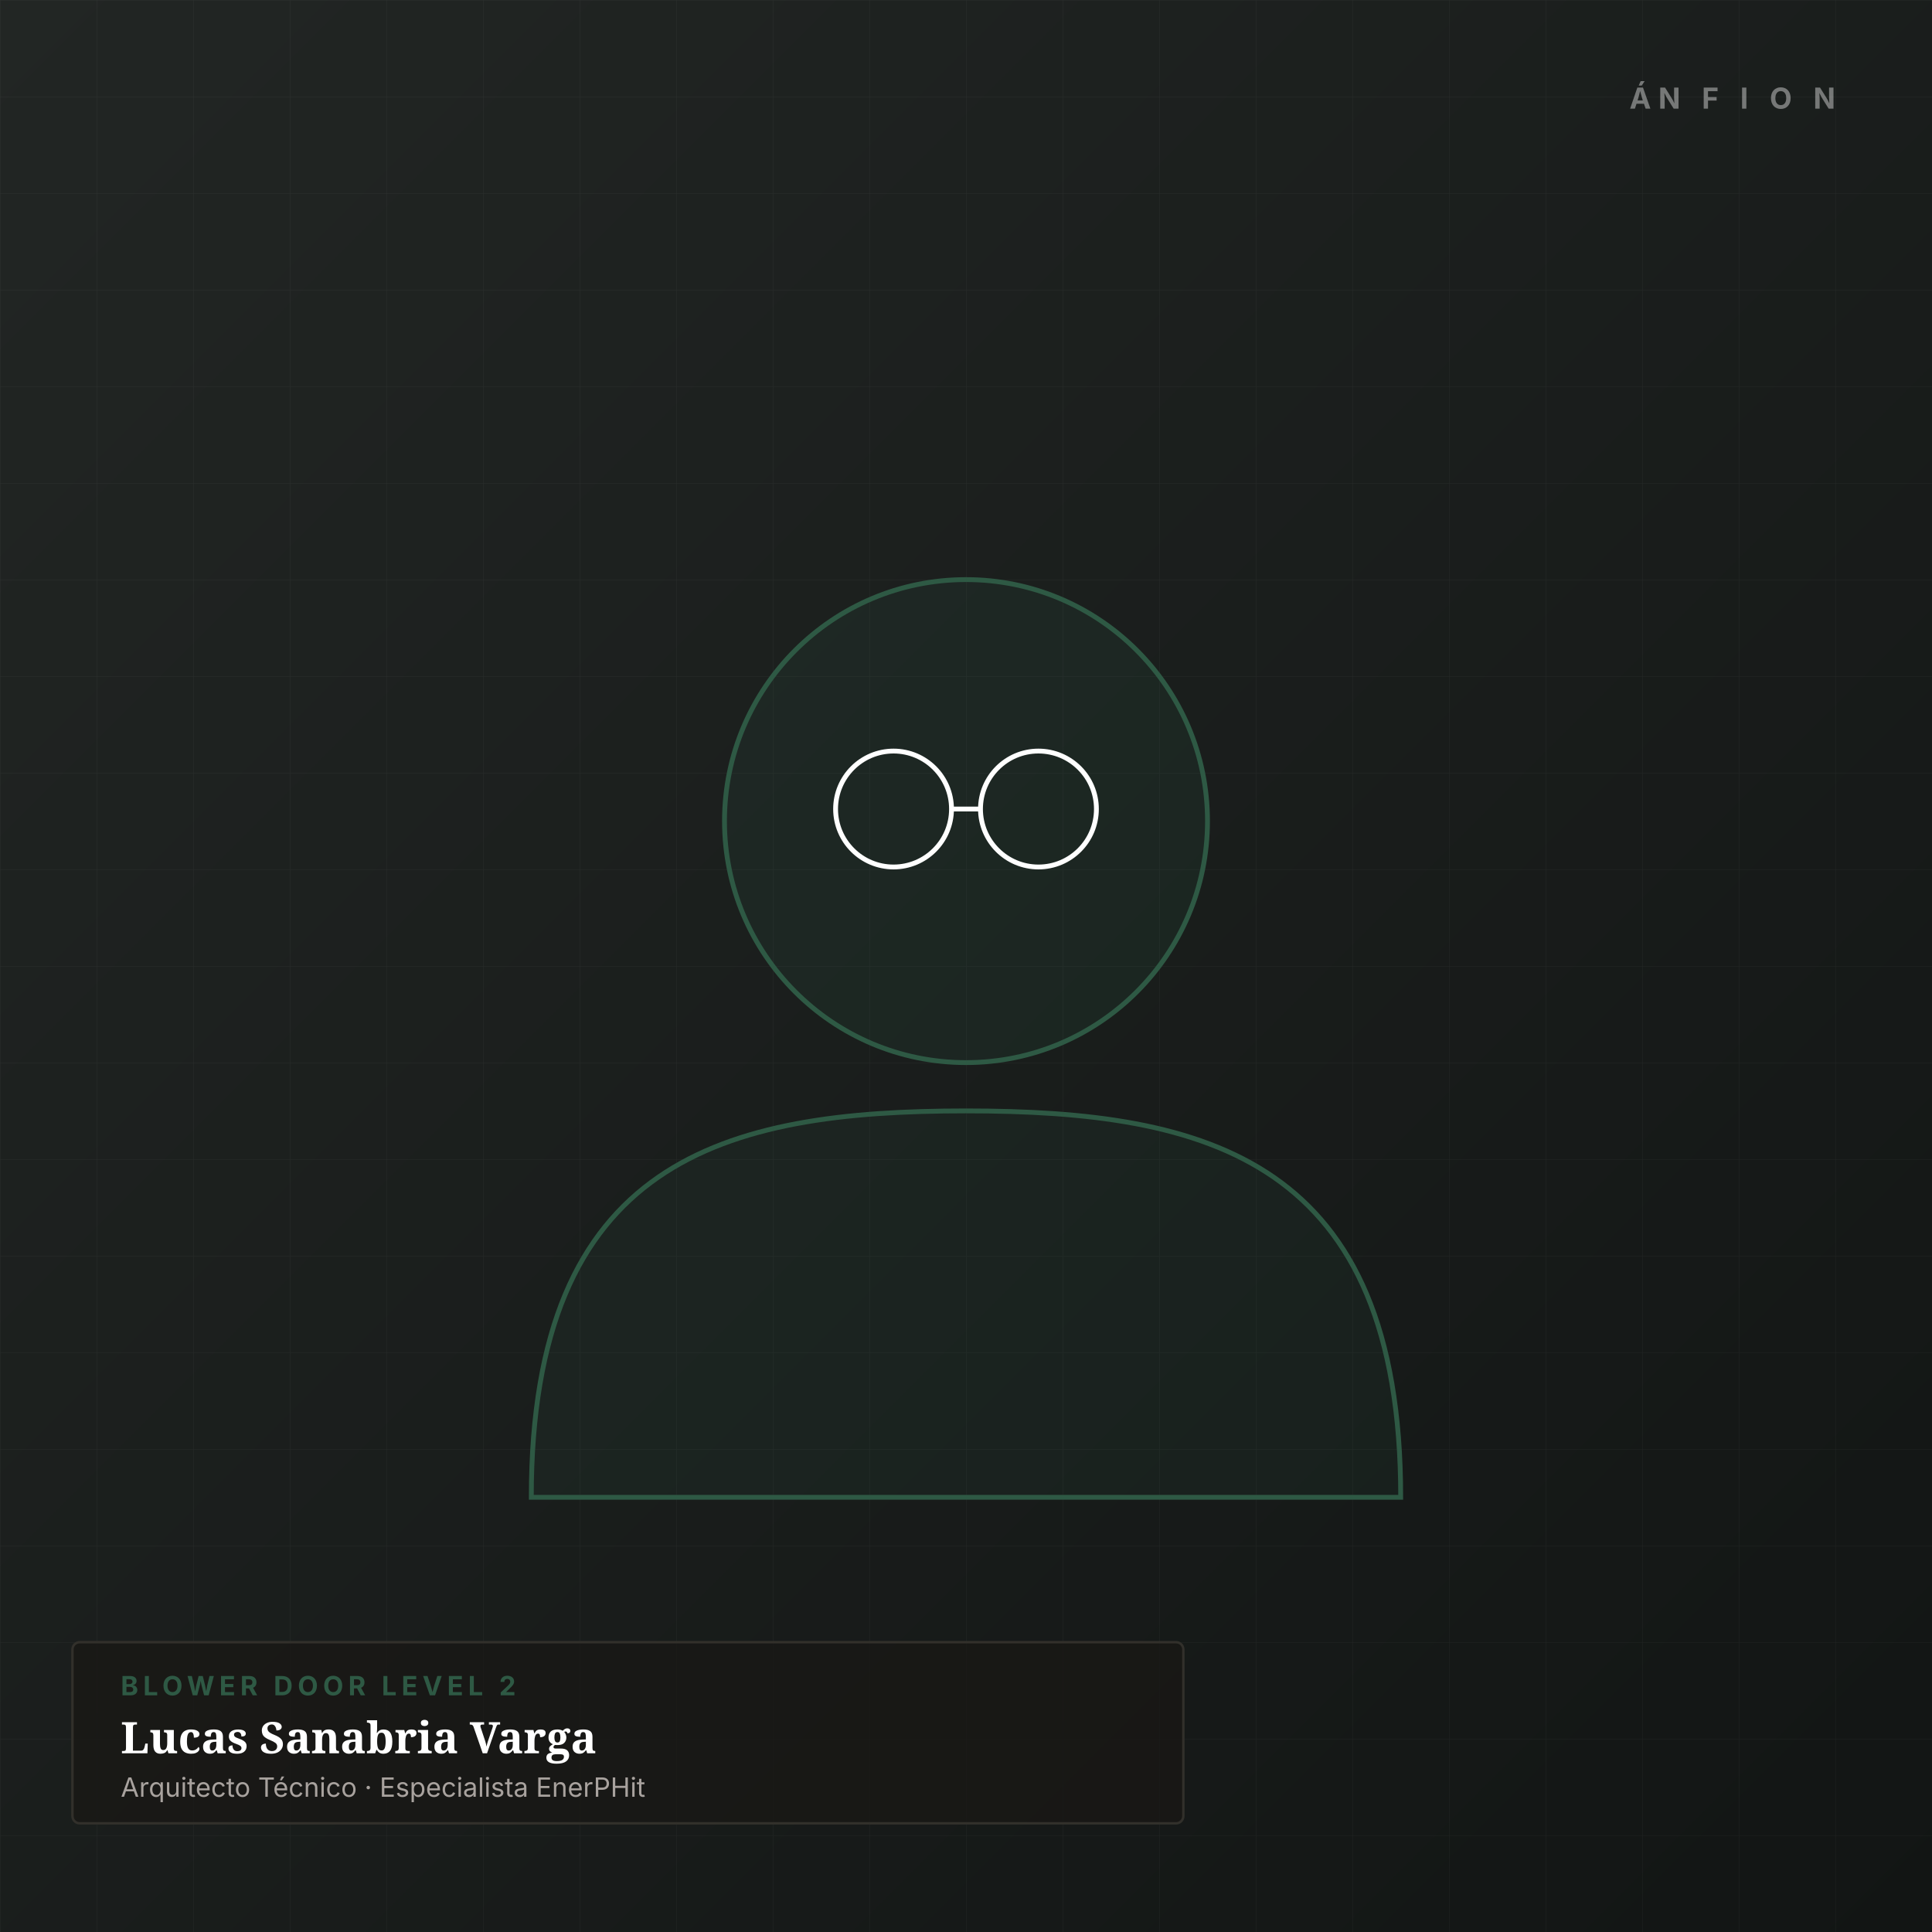
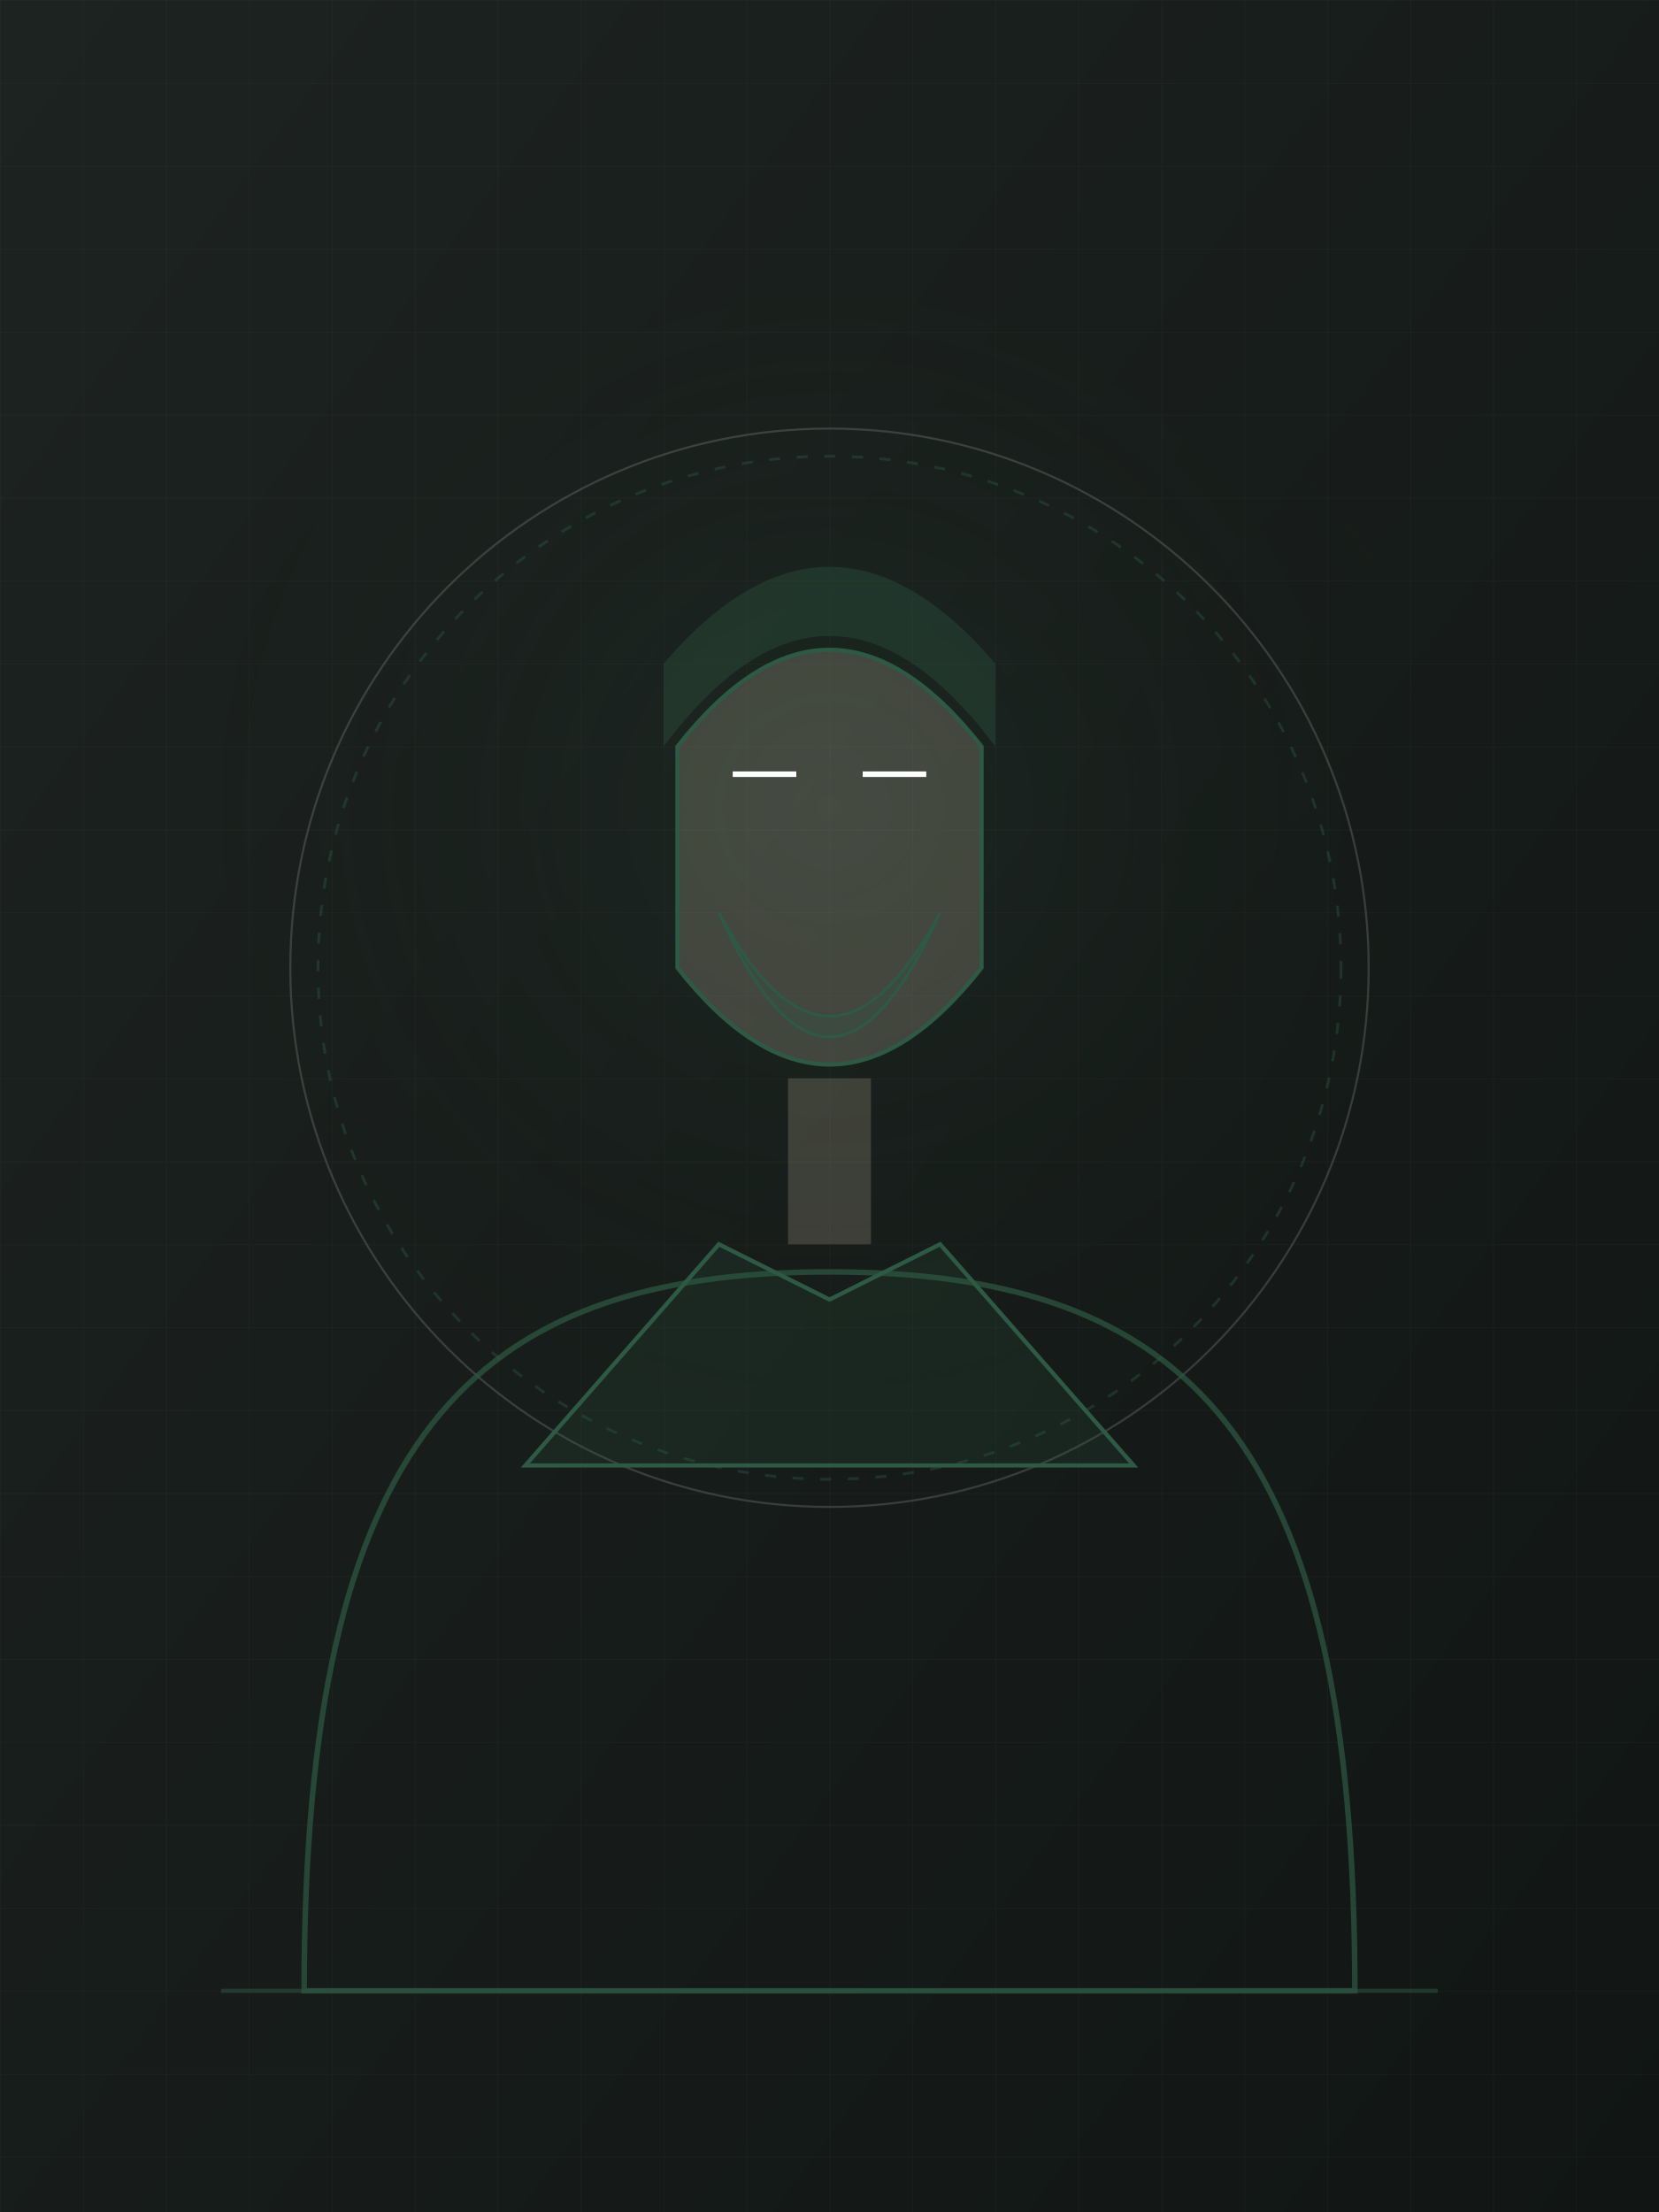
- <svg xmlns="http://www.w3.org/2000/svg" viewBox="0 0 800 800" width="100%" height="100%">
+ <svg xmlns="http://www.w3.org/2000/svg" viewBox="0 0 600 800" width="100%" height="100%">
  <defs>
-     <linearGradient id="bg" x1="0%" y1="0%" x2="100%" y2="100%">
-       <stop offset="0%" stop-color="#222624" />
-       <stop offset="100%" stop-color="#121514" />
+     <linearGradient id="p-bg" x1="0%" y1="0%" x2="100%" y2="100%">
+       <stop offset="0%" stop-color="#1d2320" />
+       <stop offset="100%" stop-color="#111614" />
    </linearGradient>
-     <pattern id="grid" width="40" height="40" patternUnits="userSpaceOnUse">
-       <path d="M 40 0 L 0 0 0 40" fill="none" stroke="#ffffff" stroke-width="0.5" stroke-opacity="0.04" />
+     <radialGradient id="halo" cx="50%" cy="40%" r="50%">
+       <stop offset="0%" stop-color="#2e5944" stop-opacity="0.18" />
+       <stop offset="100%" stop-color="#111614" stop-opacity="0" />
+     </radialGradient>
+     <pattern id="arch-grid" width="30" height="30" patternUnits="userSpaceOnUse">
+       <path d="M 30 0 L 0 0 0 30" fill="none" stroke="#ffffff" stroke-width="0.5" stroke-opacity="0.035" />
    </pattern>
  </defs>
-   <rect width="800" height="800" fill="url(#bg)" />
-   <rect width="800" height="800" fill="url(#grid)" />
-   <g id="wireframe">
-     <circle cx="400" cy="340" r="100" fill="#2e5944" fill-opacity="0.15" stroke="#2e5944" stroke-width="2" />
-     <path d="M 220 620 C 220 480 300 460 400 460 C 500 460 580 480 580 620 Z" fill="#2e5944" fill-opacity="0.12" stroke="#2e5944" stroke-width="2" />
-     <circle cx="370" cy="335" r="24" fill="none" stroke="#ffffff" stroke-width="2" />
-     <circle cx="430" cy="335" r="24" fill="none" stroke="#ffffff" stroke-width="2" />
-     <line x1="394" y1="335" x2="406" y2="335" stroke="#ffffff" stroke-width="2" />
+   <rect width="600" height="800" fill="url(#p-bg)" />
+   <rect width="600" height="800" fill="url(#arch-grid)" />
+   <circle cx="300" cy="340" r="240" fill="url(#halo)" />
+   <circle cx="300" cy="350" r="185" fill="none" stroke="#2e5944" stroke-width="1" stroke-dasharray="4,6" stroke-opacity="0.4" />
+   <circle cx="300" cy="350" r="195" fill="none" stroke="#ffffff" stroke-width="0.75" stroke-opacity="0.15" />
+   <g id="portrait-figure">
+     <path d="M 245 270 Q 300 200 355 270 L 355 350 Q 300 420 245 350 Z" fill="#d9c8ad" fill-opacity="0.22" stroke="#2e5944" stroke-width="1.5" />
+     <path d="M 240 270 Q 300 190 360 270 L 360 240 Q 300 170 240 240 Z" fill="#2e5944" fill-opacity="0.35" />
+     <line x1="265" y1="280" x2="288" y2="280" stroke="#ffffff" stroke-width="2" />
+     <line x1="312" y1="280" x2="335" y2="280" stroke="#ffffff" stroke-width="2" />
+     <path d="M 260 330 Q 300 405 340 330 Q 320 375 300 375 Q 280 375 260 330 Z" fill="#2e5944" fill-opacity="0.25" stroke="#2e5944" stroke-width="1" />
+     <path d="M 285 390 L 285 450 L 315 450 L 315 390 Z" fill="#d9c8ad" fill-opacity="0.2" />
+     <path d="M 190 530 L 260 450 L 300 470 L 340 450 L 410 530 Z" fill="#2e5944" fill-opacity="0.18" stroke="#2e5944" stroke-width="1.5" />
+     <path d="M 110 720 C 110 520 170 460 300 460 C 430 460 490 520 490 720 Z" fill="none" stroke="#2e5944" stroke-width="2" stroke-opacity="0.7" />
  </g>
-   <g transform="translate(40, 710)">
-     <rect x="-10" y="-30" width="460" height="75" rx="3" fill="#181715" fill-opacity="0.75" stroke="#32302b" stroke-width="1" />
-     <text x="10" y="-8" fill="#2e5944" font-size="11" font-family="'Inter', sans-serif" font-weight="700" letter-spacing="2" text-transform="uppercase">BLOWER DOOR LEVEL 2</text>
-     <text x="10" y="16" fill="#ffffff" font-size="18" font-family="'Cormorant Garamond', serif" font-weight="700">Lucas Sanabria Varga</text>
-     <text x="10" y="34" fill="#a8a29e" font-size="11" font-family="'Inter', sans-serif">Arquitecto Técnico · Especialista EnerPHit</text>
-   </g>
-   <text x="760" y="45" fill="#ffffff" fill-opacity="0.4" font-size="12" font-family="'Inter', sans-serif" font-weight="700" letter-spacing="3" text-anchor="end">ÁN F I O N</text>
+   <line x1="80" y1="720" x2="520" y2="720" stroke="#2e5944" stroke-width="1.5" stroke-opacity="0.5" />
</svg>
